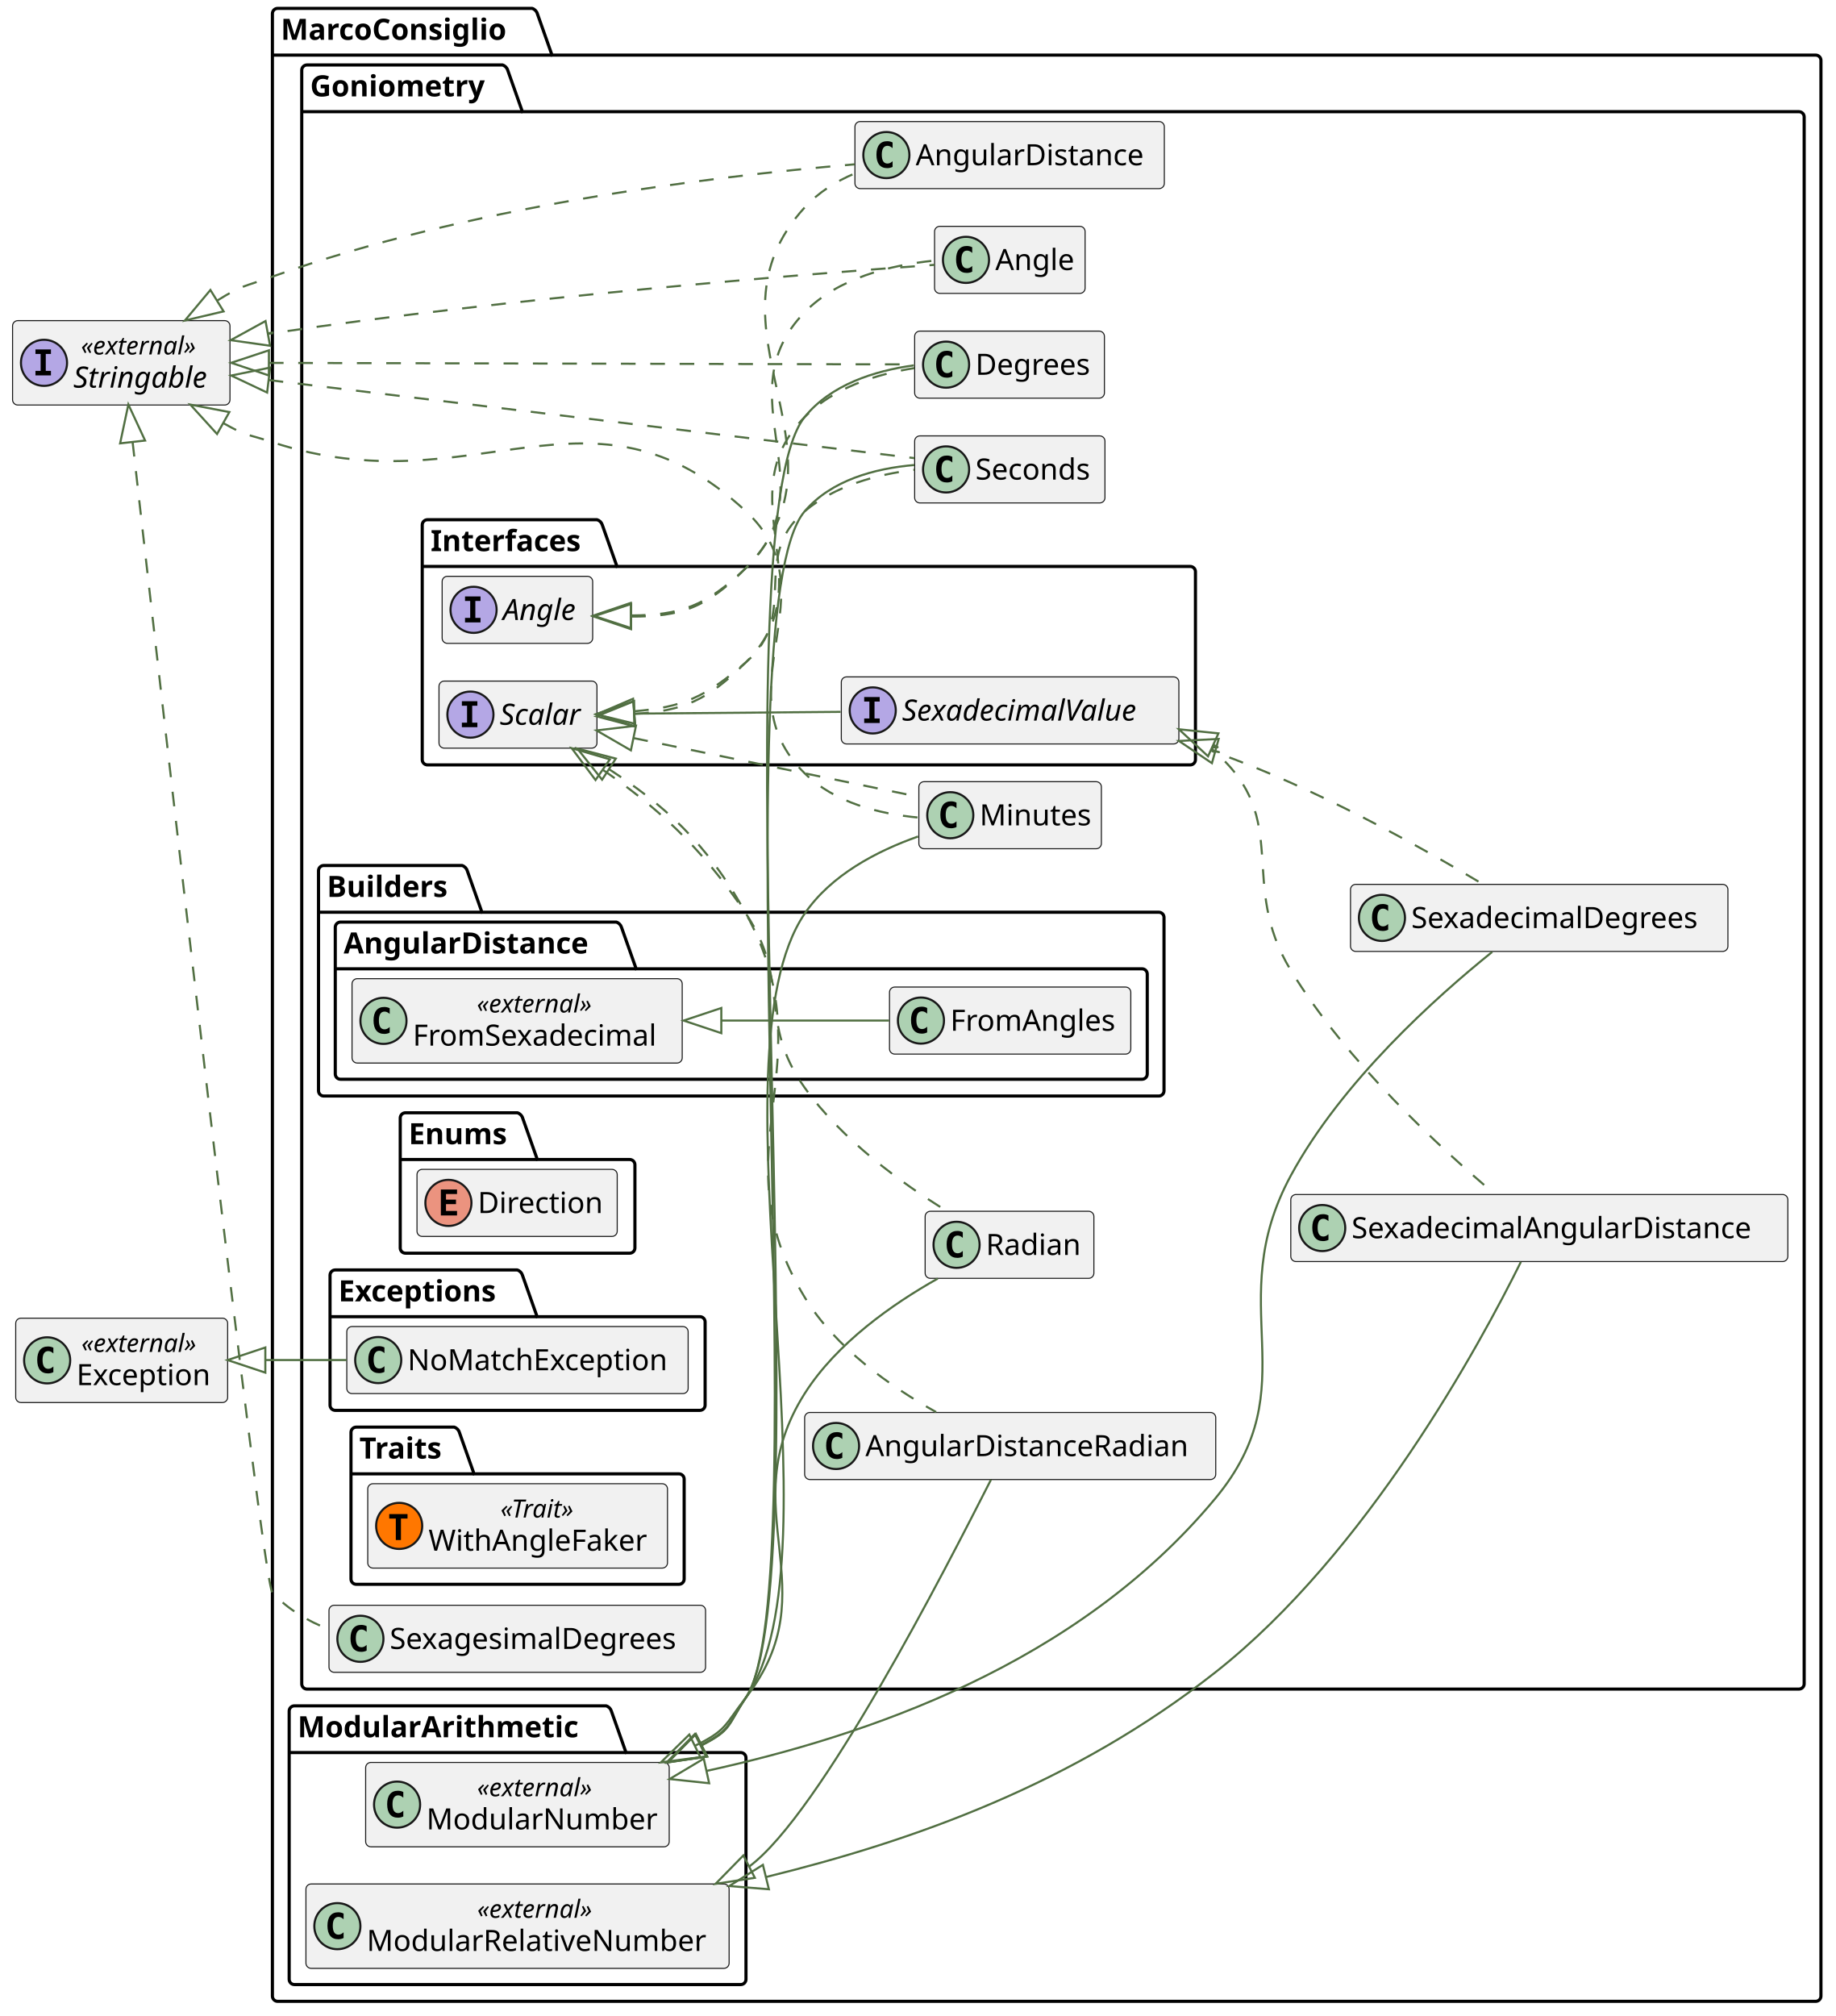
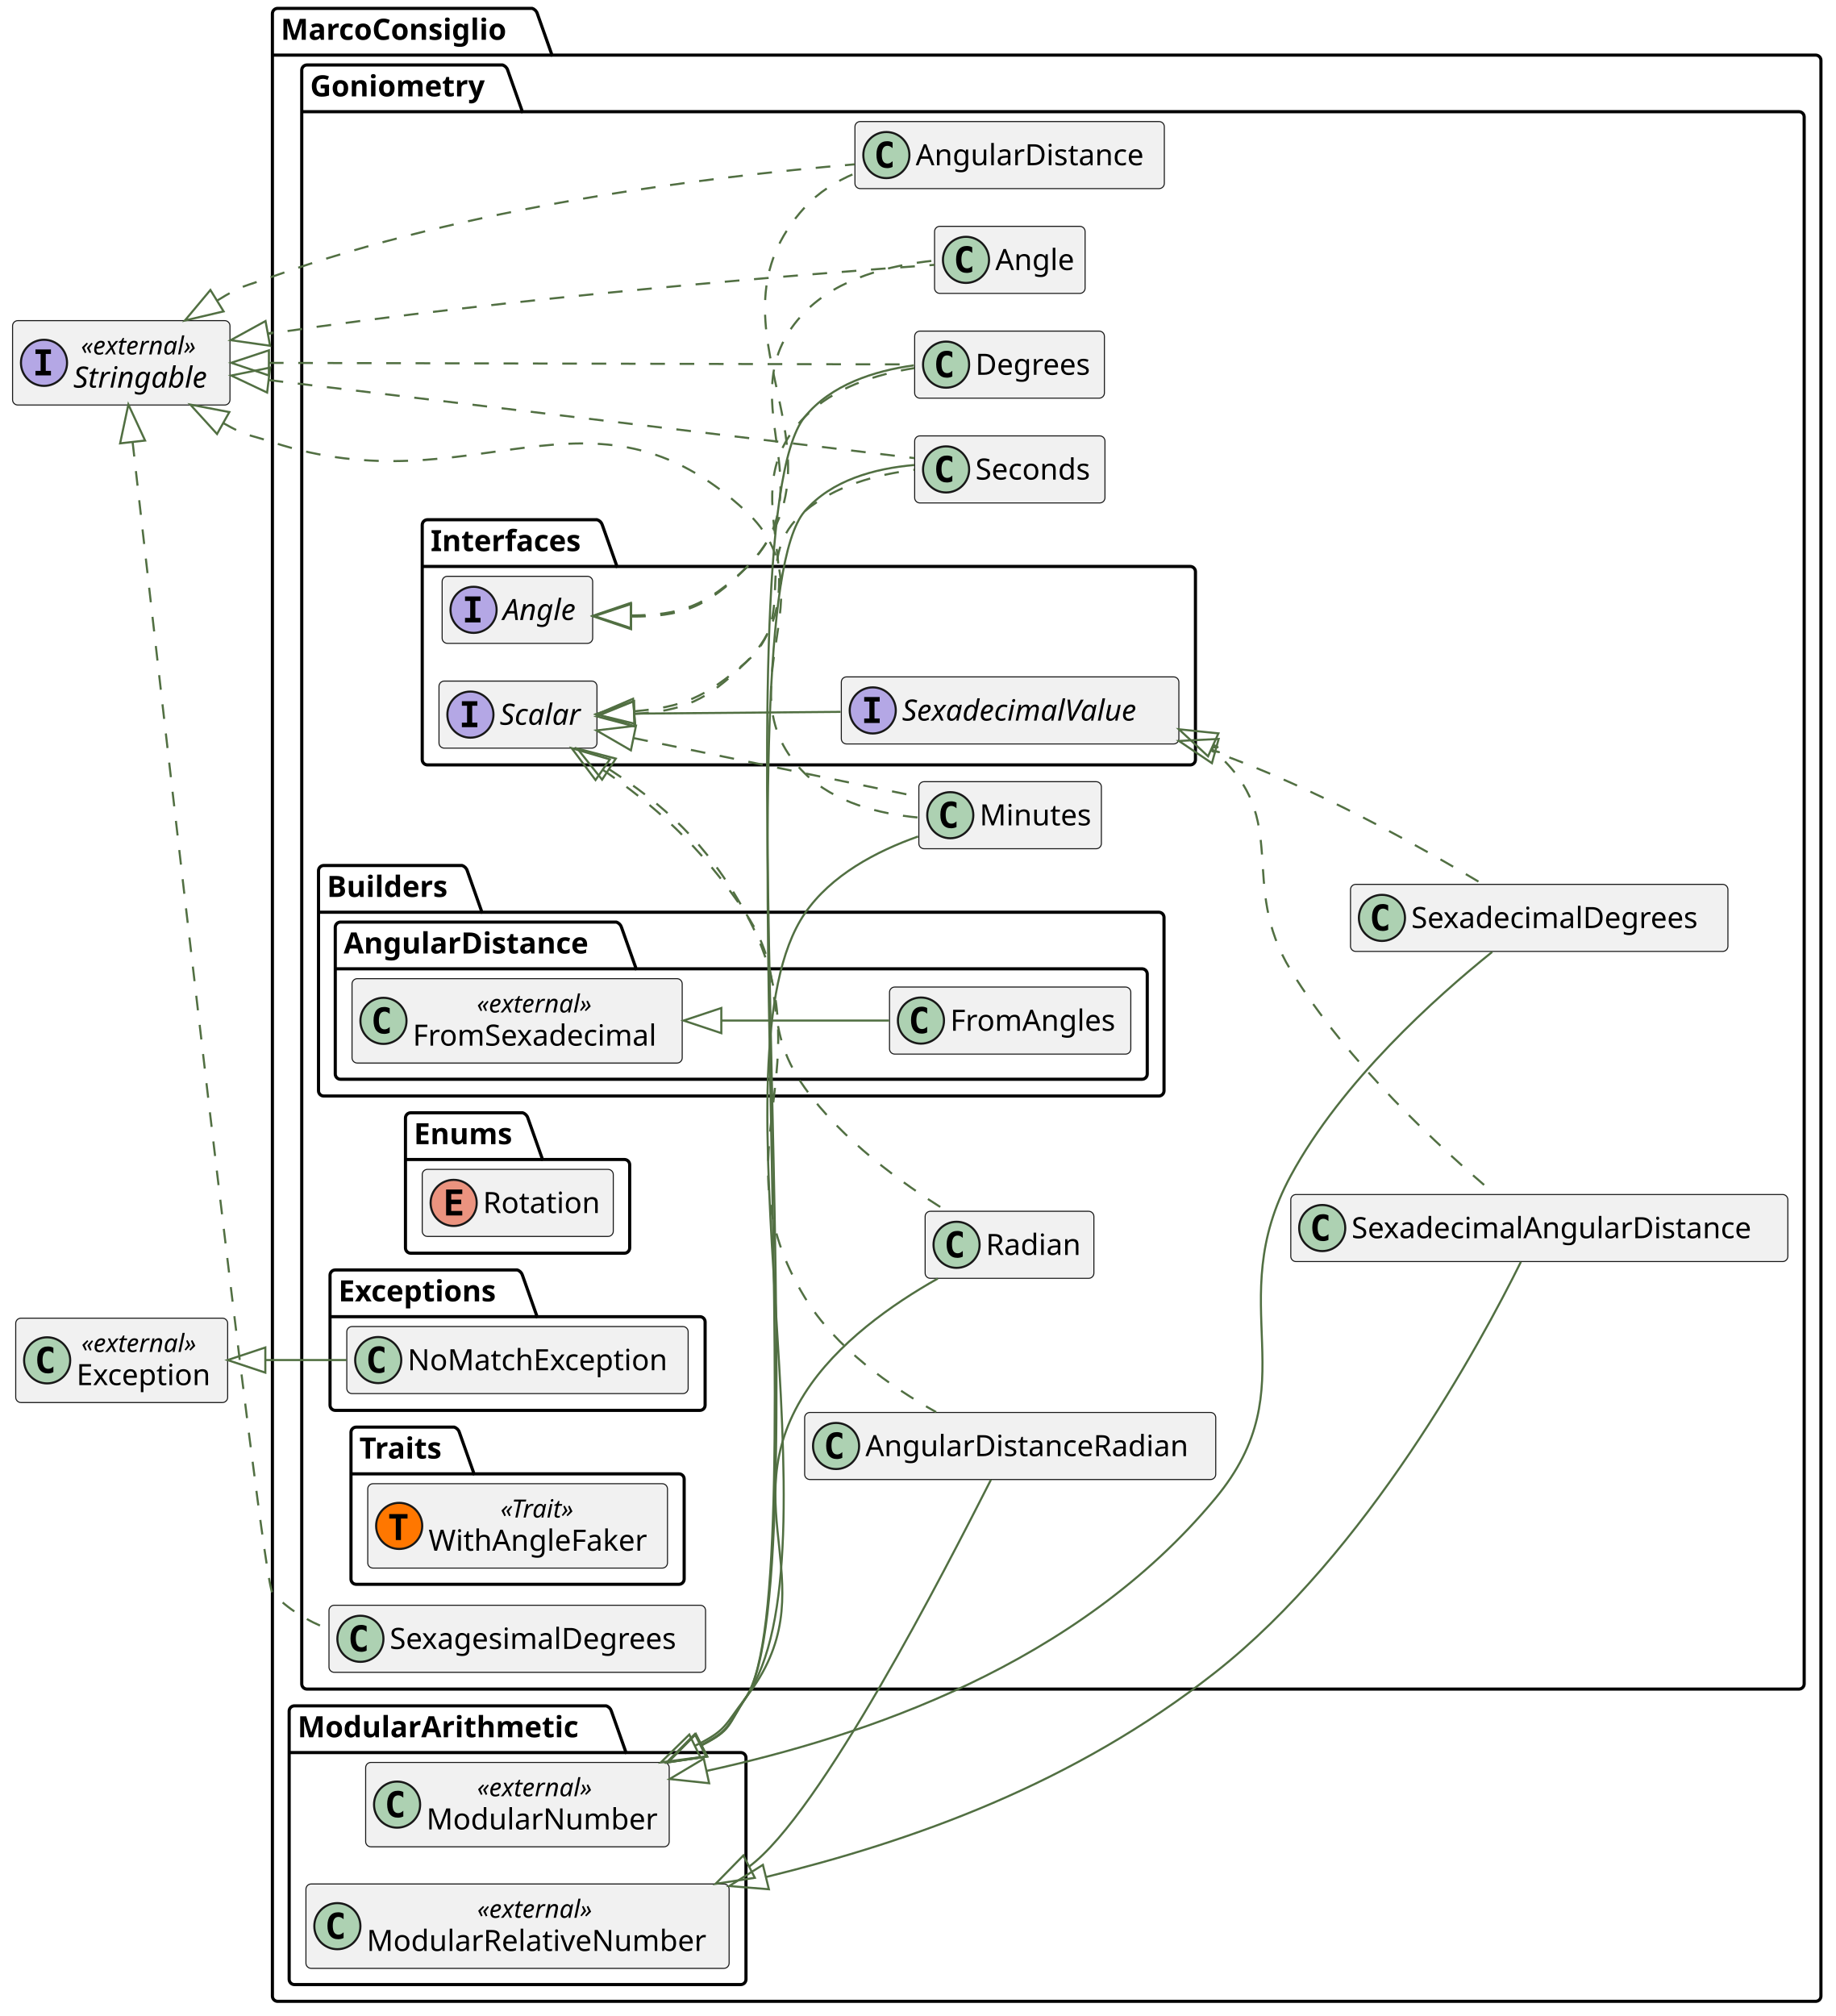
<svg xmlns="http://www.w3.org/2000/svg" contentStyleType="text/css" data-diagram-type="CLASS" height="962px" preserveAspectRatio="none" style="width:876px;height:962px;background:#FFFFFF;" version="1.1" viewBox="0 0 876 962" width="876px" zoomAndPan="magnify">
  <defs />
  <g>
    <g class="cluster" data-entity="MarcoConsiglio" data-source-line="15" data-uid="ent0004" id="cluster_MarcoConsiglio">
      <path d="M132.5,4 L253.929,4 A3.75,3.75 0 0 1 256.429,6.5 L263.429,26.297 L866.5,26.297 A2.5,2.5 0 0 1 869,28.797 L869,952.5 A2.5,2.5 0 0 1 866.5,955 L132.5,955 A2.5,2.5 0 0 1 130,952.5 L130,6.5 A2.5,2.5 0 0 1 132.5,4" fill="none" style="stroke:#000000;stroke-width:1.5;" />
      <line style="stroke:#000000;stroke-width:1.5;" x1="130" x2="263.429" y1="26.297" y2="26.297" />
      <text fill="#000000" font-family="sans-serif" font-size="14" font-weight="bold" lengthAdjust="spacing" textLength="120.429" x="134" y="18.995">MarcoConsiglio</text>
    </g>
    <g class="cluster" data-entity="Goniometry" data-source-line="15" data-uid="ent0005" id="cluster_Goniometry">
      <path d="M146.5,31 L239.799,31 A3.75,3.75 0 0 1 242.299,33.5 L249.299,53.297 L858.5,53.297 A2.5,2.5 0 0 1 861,55.797 L861,803.5 A2.5,2.5 0 0 1 858.5,806 L146.5,806 A2.5,2.5 0 0 1 144,803.5 L144,33.5 A2.5,2.5 0 0 1 146.5,31" fill="none" style="stroke:#000000;stroke-width:1.5;" />
      <line style="stroke:#000000;stroke-width:1.5;" x1="144" x2="249.299" y1="53.297" y2="53.297" />
      <text fill="#000000" font-family="sans-serif" font-size="14" font-weight="bold" lengthAdjust="spacing" textLength="92.299" x="148" y="45.995">Goniometry</text>
    </g>
    <g class="cluster" data-entity="Interfaces" data-source-line="14" data-uid="ent0002" id="cluster_Interfaces">
      <path d="M204,248 L284.933,248 A3.75,3.75 0 0 1 287.433,250.5 L294.433,270.297 L568,270.297 A2.5,2.5 0 0 1 570.5,272.797 L570.5,362.5 A2.5,2.5 0 0 1 568,365 L204,365 A2.5,2.5 0 0 1 201.5,362.5 L201.5,250.5 A2.5,2.5 0 0 1 204,248" fill="none" style="stroke:#000000;stroke-width:1.5;" />
      <line style="stroke:#000000;stroke-width:1.5;" x1="201.5" x2="294.433" y1="270.297" y2="270.297" />
      <text fill="#000000" font-family="sans-serif" font-size="14" font-weight="bold" lengthAdjust="spacing" textLength="79.933" x="205.5" y="262.995">Interfaces</text>
    </g>
    <g class="cluster" data-entity="Builders" data-source-line="77" data-uid="ent0047" id="cluster_Builders">
      <path d="M154.5,413 L220.489,413 A3.75,3.75 0 0 1 222.989,415.5 L229.989,435.297 L553,435.297 A2.5,2.5 0 0 1 555.5,437.797 L555.5,520.5 A2.5,2.5 0 0 1 553,523 L154.5,523 A2.5,2.5 0 0 1 152,520.5 L152,415.5 A2.5,2.5 0 0 1 154.5,413" fill="none" style="stroke:#000000;stroke-width:1.5;" />
      <line style="stroke:#000000;stroke-width:1.5;" x1="152" x2="229.989" y1="435.297" y2="435.297" />
      <text fill="#000000" font-family="sans-serif" font-size="14" font-weight="bold" lengthAdjust="spacing" textLength="64.989" x="156" y="427.995">Builders</text>
    </g>
    <g class="cluster" data-entity="AngularDistance" data-source-line="76" data-uid="ent0045" id="cluster_AngularDistance">
      <path d="M162.5,440 L294.094,440 A3.75,3.75 0 0 1 296.594,442.5 L303.594,462.297 L545,462.297 A2.5,2.5 0 0 1 547.5,464.797 L547.5,512.5 A2.5,2.5 0 0 1 545,515 L162.5,515 A2.5,2.5 0 0 1 160,512.5 L160,442.5 A2.5,2.5 0 0 1 162.5,440" fill="none" style="stroke:#000000;stroke-width:1.5;" />
      <line style="stroke:#000000;stroke-width:1.5;" x1="160" x2="303.594" y1="462.297" y2="462.297" />
      <text fill="#000000" font-family="sans-serif" font-size="14" font-weight="bold" lengthAdjust="spacing" textLength="130.594" x="164" y="454.995">AngularDistance</text>
    </g>
    <g class="cluster" data-entity="Enums" data-source-line="84" data-uid="ent0050" id="cluster_Enums">
-       <path d="M193.5,531 L246.918,531 A3.75,3.75 0 0 1 249.418,533.5 L256.418,553.297 L300.5,553.297 A2.5,2.5 0 0 1 303,555.797 L303,595.5 A2.5,2.5 0 0 1 300.5,598 L193.5,598 A2.5,2.5 0 0 1 191,595.5 L191,533.5 A2.5,2.5 0 0 1 193.5,531" fill="none" style="stroke:#000000;stroke-width:1.5;" />
-       <line style="stroke:#000000;stroke-width:1.5;" x1="191" x2="256.418" y1="553.297" y2="553.297" />
-       <text fill="#000000" font-family="sans-serif" font-size="14" font-weight="bold" lengthAdjust="spacing" textLength="52.418" x="195" y="545.995">Enums</text>
+       <path d="M196,531 L249.418,531 A3.75,3.75 0 0 1 251.918,533.5 L258.918,553.297 L298,553.297 A2.5,2.5 0 0 1 300.5,555.797 L300.5,595.5 A2.5,2.5 0 0 1 298,598 L196,598 A2.5,2.5 0 0 1 193.5,595.5 L193.5,533.5 A2.5,2.5 0 0 1 196,531" fill="none" style="stroke:#000000;stroke-width:1.5;" />
+       <line style="stroke:#000000;stroke-width:1.5;" x1="193.5" x2="258.918" y1="553.297" y2="553.297" />
+       <text fill="#000000" font-family="sans-serif" font-size="14" font-weight="bold" lengthAdjust="spacing" textLength="52.418" x="197.5" y="545.995">Enums</text>
    </g>
    <g class="cluster" data-entity="Exceptions" data-source-line="90" data-uid="ent0053" id="cluster_Exceptions">
      <path d="M160,606 L246.818,606 A3.75,3.75 0 0 1 249.318,608.5 L256.318,628.297 L334,628.297 A2.5,2.5 0 0 1 336.5,630.797 L336.5,670.5 A2.5,2.5 0 0 1 334,673 L160,673 A2.5,2.5 0 0 1 157.5,670.5 L157.5,608.5 A2.5,2.5 0 0 1 160,606" fill="none" style="stroke:#000000;stroke-width:1.5;" />
      <line style="stroke:#000000;stroke-width:1.5;" x1="157.5" x2="256.318" y1="628.297" y2="628.297" />
      <text fill="#000000" font-family="sans-serif" font-size="14" font-weight="bold" lengthAdjust="spacing" textLength="85.818" x="161.5" y="620.995">Exceptions</text>
    </g>
    <g class="cluster" data-entity="Traits" data-source-line="94" data-uid="ent0056" id="cluster_Traits">
      <path d="M170,681 L216.726,681 A3.75,3.75 0 0 1 219.226,683.5 L226.226,703.297 L324,703.297 A2.5,2.5 0 0 1 326.5,705.797 L326.5,753.5 A2.5,2.5 0 0 1 324,756 L170,756 A2.5,2.5 0 0 1 167.5,753.5 L167.5,683.5 A2.5,2.5 0 0 1 170,681" fill="none" style="stroke:#000000;stroke-width:1.5;" />
      <line style="stroke:#000000;stroke-width:1.5;" x1="167.5" x2="226.226" y1="703.297" y2="703.297" />
      <text fill="#000000" font-family="sans-serif" font-size="14" font-weight="bold" lengthAdjust="spacing" textLength="45.726" x="171.5" y="695.995">Traits</text>
    </g>
    <g class="cluster" data-entity="ModularArithmetic" data-source-line="28" data-uid="ent0013" id="cluster_ModularArithmetic">
      <path d="M140.5,814 L289.259,814 A3.75,3.75 0 0 1 291.759,816.5 L298.759,836.297 L353.5,836.297 A2.5,2.5 0 0 1 356,838.797 L356,944.5 A2.5,2.5 0 0 1 353.5,947 L140.5,947 A2.5,2.5 0 0 1 138,944.5 L138,816.5 A2.5,2.5 0 0 1 140.5,814" fill="none" style="stroke:#000000;stroke-width:1.5;" />
      <line style="stroke:#000000;stroke-width:1.5;" x1="138" x2="298.759" y1="836.297" y2="836.297" />
      <text fill="#000000" font-family="sans-serif" font-size="14" font-weight="bold" lengthAdjust="spacing" textLength="147.759" x="142" y="828.995">ModularArithmetic</text>
    </g>
    <g class="entity" data-entity="Stringable__class" data-source-line="18" data-uid="ent0006" id="entity_Stringable__class">
      <rect fill="#F1F1F1" height="40.266" rx="2.5" ry="2.5" style="stroke:#181818;stroke-width:0.5;" width="103.75" x="6" y="153" />
      <ellipse cx="21" cy="173.133" fill="#B4A7E5" rx="11" ry="11" style="stroke:#181818;stroke-width:1;" />
      <path d="M16.922,168.898 L16.922,166.742 L24.312,166.742 L24.312,168.898 L21.844,168.898 L21.844,176.977 L24.312,176.977 L24.312,179.133 L16.922,179.133 L16.922,176.977 L19.391,176.977 L19.391,168.898 L16.922,168.898 Z " fill="#000000" />
      <text fill="#000000" font-family="sans-serif" font-size="12" font-style="italic" lengthAdjust="spacing" textLength="64.482" x="38.634" y="169.139">«external»</text>
      <text fill="#000000" font-family="sans-serif" font-size="14" font-style="italic" lengthAdjust="spacing" textLength="71.75" x="35" y="184.964">Stringable</text>
    </g>
    <g class="entity" data-entity="Exception__class" data-source-line="88" data-uid="ent0052" id="entity_Exception__class">
      <rect fill="#F1F1F1" height="40.266" rx="2.5" ry="2.5" style="stroke:#181818;stroke-width:0.5;" width="101.145" x="7.5" y="629" />
      <ellipse cx="22.5" cy="649.133" fill="#ADD1B2" rx="11" ry="11" style="stroke:#181818;stroke-width:1;" />
      <path d="M25.469,654.773 Q24.891,655.07 24.25,655.211 Q23.609,655.367 22.906,655.367 Q20.406,655.367 19.078,653.727 Q17.766,652.07 17.766,648.945 Q17.766,645.82 19.078,644.164 Q20.406,642.508 22.906,642.508 Q23.609,642.508 24.25,642.664 Q24.906,642.82 25.469,643.117 L25.469,645.836 Q24.844,645.258 24.25,644.992 Q23.656,644.711 23.031,644.711 Q21.688,644.711 21,645.789 Q20.312,646.852 20.312,648.945 Q20.312,651.039 21,652.117 Q21.688,653.18 23.031,653.18 Q23.656,653.18 24.25,652.914 Q24.844,652.633 25.469,652.055 L25.469,654.773 Z " fill="#000000" />
      <text fill="#000000" font-family="sans-serif" font-size="12" font-style="italic" lengthAdjust="spacing" textLength="64.482" x="38.831" y="645.139">«external»</text>
      <text fill="#000000" font-family="sans-serif" font-size="14" lengthAdjust="spacing" textLength="69.145" x="36.5" y="660.964">Exception</text>
    </g>
    <g class="entity" data-entity="Angle__class" data-source-line="21" data-uid="ent0007" id="entity_Angle__class">
      <rect fill="#F1F1F1" height="32" rx="2.5" ry="2.5" style="stroke:#181818;stroke-width:0.5;" width="71.84" x="446" y="108" />
      <ellipse cx="461" cy="124" fill="#ADD1B2" rx="11" ry="11" style="stroke:#181818;stroke-width:1;" />
      <path d="M463.969,129.641 Q463.391,129.938 462.75,130.078 Q462.109,130.234 461.406,130.234 Q458.906,130.234 457.578,128.594 Q456.266,126.938 456.266,123.812 Q456.266,120.688 457.578,119.031 Q458.906,117.375 461.406,117.375 Q462.109,117.375 462.75,117.531 Q463.406,117.688 463.969,117.984 L463.969,120.703 Q463.344,120.125 462.75,119.859 Q462.156,119.578 461.531,119.578 Q460.188,119.578 459.5,120.656 Q458.812,121.719 458.812,123.812 Q458.812,125.906 459.5,126.984 Q460.188,128.047 461.531,128.047 Q462.156,128.047 462.75,127.781 Q463.344,127.5 463.969,126.922 L463.969,129.641 Z " fill="#000000" />
      <text fill="#000000" font-family="sans-serif" font-size="14" lengthAdjust="spacing" textLength="39.84" x="475" y="128.847">Angle</text>
    </g>
    <g class="entity" data-entity="AngularDistance__class" data-source-line="25" data-uid="ent0010" id="entity_AngularDistance__class">
      <rect fill="#F1F1F1" height="32" rx="2.5" ry="2.5" style="stroke:#181818;stroke-width:0.5;" width="147.65" x="408" y="58" />
      <ellipse cx="423" cy="74" fill="#ADD1B2" rx="11" ry="11" style="stroke:#181818;stroke-width:1;" />
      <path d="M425.969,79.641 Q425.391,79.938 424.75,80.078 Q424.109,80.234 423.406,80.234 Q420.906,80.234 419.578,78.594 Q418.266,76.938 418.266,73.812 Q418.266,70.688 419.578,69.031 Q420.906,67.375 423.406,67.375 Q424.109,67.375 424.75,67.531 Q425.406,67.688 425.969,67.984 L425.969,70.703 Q425.344,70.125 424.75,69.859 Q424.156,69.578 423.531,69.578 Q422.188,69.578 421.5,70.656 Q420.812,71.719 420.812,73.812 Q420.812,75.906 421.5,76.984 Q422.188,78.047 423.531,78.047 Q424.156,78.047 424.75,77.781 Q425.344,77.5 425.969,76.922 L425.969,79.641 Z " fill="#000000" />
      <text fill="#000000" font-family="sans-serif" font-size="14" lengthAdjust="spacing" textLength="115.65" x="437" y="78.847">AngularDistance</text>
    </g>
    <g class="entity" data-entity="AngularDistanceRadian__class" data-source-line="37" data-uid="ent0016" id="entity_AngularDistanceRadian__class">
      <rect fill="#F1F1F1" height="32" rx="2.5" ry="2.5" style="stroke:#181818;stroke-width:0.5;" width="196.185" x="384" y="674" />
      <ellipse cx="399" cy="690" fill="#ADD1B2" rx="11" ry="11" style="stroke:#181818;stroke-width:1;" />
      <path d="M401.969,695.641 Q401.391,695.938 400.75,696.078 Q400.109,696.234 399.406,696.234 Q396.906,696.234 395.578,694.594 Q394.266,692.938 394.266,689.812 Q394.266,686.688 395.578,685.031 Q396.906,683.375 399.406,683.375 Q400.109,683.375 400.75,683.531 Q401.406,683.688 401.969,683.984 L401.969,686.703 Q401.344,686.125 400.75,685.859 Q400.156,685.578 399.531,685.578 Q398.188,685.578 397.5,686.656 Q396.812,687.719 396.812,689.812 Q396.812,691.906 397.5,692.984 Q398.188,694.047 399.531,694.047 Q400.156,694.047 400.75,693.781 Q401.344,693.5 401.969,692.922 L401.969,695.641 Z " fill="#000000" />
      <text fill="#000000" font-family="sans-serif" font-size="14" lengthAdjust="spacing" textLength="164.185" x="413" y="694.847">AngularDistanceRadian</text>
    </g>
    <g class="entity" data-entity="Degrees__class" data-source-line="45" data-uid="ent0020" id="entity_Degrees__class">
      <rect fill="#F1F1F1" height="32" rx="2.5" ry="2.5" style="stroke:#181818;stroke-width:0.5;" width="90.557" x="436.5" y="158" />
      <ellipse cx="451.5" cy="174" fill="#ADD1B2" rx="11" ry="11" style="stroke:#181818;stroke-width:1;" />
      <path d="M454.469,179.641 Q453.891,179.938 453.25,180.078 Q452.609,180.234 451.906,180.234 Q449.406,180.234 448.078,178.594 Q446.766,176.938 446.766,173.812 Q446.766,170.688 448.078,169.031 Q449.406,167.375 451.906,167.375 Q452.609,167.375 453.25,167.531 Q453.906,167.688 454.469,167.984 L454.469,170.703 Q453.844,170.125 453.25,169.859 Q452.656,169.578 452.031,169.578 Q450.688,169.578 450,170.656 Q449.312,171.719 449.312,173.812 Q449.312,175.906 450,176.984 Q450.688,178.047 452.031,178.047 Q452.656,178.047 453.25,177.781 Q453.844,177.5 454.469,176.922 L454.469,179.641 Z " fill="#000000" />
      <text fill="#000000" font-family="sans-serif" font-size="14" lengthAdjust="spacing" textLength="58.557" x="465.5" y="178.847">Degrees</text>
    </g>
    <g class="entity" data-entity="Minutes__class" data-source-line="49" data-uid="ent0024" id="entity_Minutes__class">
      <rect fill="#F1F1F1" height="32" rx="2.5" ry="2.5" style="stroke:#181818;stroke-width:0.5;" width="87.111" x="438.5" y="373" />
      <ellipse cx="453.5" cy="389" fill="#ADD1B2" rx="11" ry="11" style="stroke:#181818;stroke-width:1;" />
      <path d="M456.469,394.641 Q455.891,394.938 455.25,395.078 Q454.609,395.234 453.906,395.234 Q451.406,395.234 450.078,393.594 Q448.766,391.938 448.766,388.812 Q448.766,385.688 450.078,384.031 Q451.406,382.375 453.906,382.375 Q454.609,382.375 455.25,382.531 Q455.906,382.688 456.469,382.984 L456.469,385.703 Q455.844,385.125 455.25,384.859 Q454.656,384.578 454.031,384.578 Q452.688,384.578 452,385.656 Q451.312,386.719 451.312,388.812 Q451.312,390.906 452,391.984 Q452.688,393.047 454.031,393.047 Q454.656,393.047 455.25,392.781 Q455.844,392.5 456.469,391.922 L456.469,394.641 Z " fill="#000000" />
      <text fill="#000000" font-family="sans-serif" font-size="14" lengthAdjust="spacing" textLength="55.111" x="467.5" y="393.847">Minutes</text>
    </g>
    <g class="entity" data-entity="Radian__class" data-source-line="53" data-uid="ent0028" id="entity_Radian__class">
      <rect fill="#F1F1F1" height="32" rx="2.5" ry="2.5" style="stroke:#181818;stroke-width:0.5;" width="80.535" x="441.5" y="578" />
      <ellipse cx="456.5" cy="594" fill="#ADD1B2" rx="11" ry="11" style="stroke:#181818;stroke-width:1;" />
      <path d="M459.469,599.641 Q458.891,599.938 458.25,600.078 Q457.609,600.234 456.906,600.234 Q454.406,600.234 453.078,598.594 Q451.766,596.938 451.766,593.812 Q451.766,590.688 453.078,589.031 Q454.406,587.375 456.906,587.375 Q457.609,587.375 458.25,587.531 Q458.906,587.688 459.469,587.984 L459.469,590.703 Q458.844,590.125 458.25,589.859 Q457.656,589.578 457.031,589.578 Q455.688,589.578 455,590.656 Q454.312,591.719 454.312,593.812 Q454.312,595.906 455,596.984 Q455.688,598.047 457.031,598.047 Q457.656,598.047 458.25,597.781 Q458.844,597.5 459.469,596.922 L459.469,599.641 Z " fill="#000000" />
      <text fill="#000000" font-family="sans-serif" font-size="14" lengthAdjust="spacing" textLength="48.535" x="470.5" y="598.847">Radian</text>
    </g>
    <g class="entity" data-entity="Seconds__class" data-source-line="57" data-uid="ent0031" id="entity_Seconds__class">
      <rect fill="#F1F1F1" height="32" rx="2.5" ry="2.5" style="stroke:#181818;stroke-width:0.5;" width="90.816" x="436.5" y="208" />
      <ellipse cx="451.5" cy="224" fill="#ADD1B2" rx="11" ry="11" style="stroke:#181818;stroke-width:1;" />
      <path d="M454.469,229.641 Q453.891,229.938 453.25,230.078 Q452.609,230.234 451.906,230.234 Q449.406,230.234 448.078,228.594 Q446.766,226.938 446.766,223.812 Q446.766,220.688 448.078,219.031 Q449.406,217.375 451.906,217.375 Q452.609,217.375 453.25,217.531 Q453.906,217.688 454.469,217.984 L454.469,220.703 Q453.844,220.125 453.25,219.859 Q452.656,219.578 452.031,219.578 Q450.688,219.578 450,220.656 Q449.312,221.719 449.312,223.812 Q449.312,225.906 450,226.984 Q450.688,228.047 452.031,228.047 Q452.656,228.047 453.25,227.781 Q453.844,227.5 454.469,226.922 L454.469,229.641 Z " fill="#000000" />
      <text fill="#000000" font-family="sans-serif" font-size="14" lengthAdjust="spacing" textLength="58.816" x="465.5" y="228.847">Seconds</text>
    </g>
    <g class="entity" data-entity="SexadecimalAngularDistance__class" data-source-line="65" data-uid="ent0037" id="entity_SexadecimalAngularDistance__class">
      <rect fill="#F1F1F1" height="32" rx="2.5" ry="2.5" style="stroke:#181818;stroke-width:0.5;" width="237.208" x="616" y="570" />
      <ellipse cx="631" cy="586" fill="#ADD1B2" rx="11" ry="11" style="stroke:#181818;stroke-width:1;" />
      <path d="M633.969,591.641 Q633.391,591.938 632.75,592.078 Q632.109,592.234 631.406,592.234 Q628.906,592.234 627.578,590.594 Q626.266,588.938 626.266,585.812 Q626.266,582.688 627.578,581.031 Q628.906,579.375 631.406,579.375 Q632.109,579.375 632.75,579.531 Q633.406,579.688 633.969,579.984 L633.969,582.703 Q633.344,582.125 632.75,581.859 Q632.156,581.578 631.531,581.578 Q630.188,581.578 629.5,582.656 Q628.812,583.719 628.812,585.812 Q628.812,587.906 629.5,588.984 Q630.188,590.047 631.531,590.047 Q632.156,590.047 632.75,589.781 Q633.344,589.5 633.969,588.922 L633.969,591.641 Z " fill="#000000" />
      <text fill="#000000" font-family="sans-serif" font-size="14" lengthAdjust="spacing" textLength="205.208" x="645" y="590.847">SexadecimalAngularDistance</text>
    </g>
    <g class="entity" data-entity="SexadecimalDegrees__class" data-source-line="69" data-uid="ent0040" id="entity_SexadecimalDegrees__class">
      <rect fill="#F1F1F1" height="32" rx="2.5" ry="2.5" style="stroke:#181818;stroke-width:0.5;" width="180.114" x="644.5" y="422" />
      <ellipse cx="659.5" cy="438" fill="#ADD1B2" rx="11" ry="11" style="stroke:#181818;stroke-width:1;" />
      <path d="M662.469,443.641 Q661.891,443.938 661.25,444.078 Q660.609,444.234 659.906,444.234 Q657.406,444.234 656.078,442.594 Q654.766,440.938 654.766,437.812 Q654.766,434.688 656.078,433.031 Q657.406,431.375 659.906,431.375 Q660.609,431.375 661.25,431.531 Q661.906,431.688 662.469,431.984 L662.469,434.703 Q661.844,434.125 661.25,433.859 Q660.656,433.578 660.031,433.578 Q658.688,433.578 658,434.656 Q657.312,435.719 657.312,437.812 Q657.312,439.906 658,440.984 Q658.688,442.047 660.031,442.047 Q660.656,442.047 661.25,441.781 Q661.844,441.5 662.469,440.922 L662.469,443.641 Z " fill="#000000" />
      <text fill="#000000" font-family="sans-serif" font-size="14" lengthAdjust="spacing" textLength="148.114" x="673.5" y="442.847">SexadecimalDegrees</text>
    </g>
    <g class="entity" data-entity="SexagesimalDegrees__class" data-source-line="73" data-uid="ent0043" id="entity_SexagesimalDegrees__class">
      <rect fill="#F1F1F1" height="32" rx="2.5" ry="2.5" style="stroke:#181818;stroke-width:0.5;" width="179.711" x="157" y="766" />
      <ellipse cx="172" cy="782" fill="#ADD1B2" rx="11" ry="11" style="stroke:#181818;stroke-width:1;" />
      <path d="M174.969,787.641 Q174.391,787.938 173.75,788.078 Q173.109,788.234 172.406,788.234 Q169.906,788.234 168.578,786.594 Q167.266,784.938 167.266,781.812 Q167.266,778.688 168.578,777.031 Q169.906,775.375 172.406,775.375 Q173.109,775.375 173.75,775.531 Q174.406,775.688 174.969,775.984 L174.969,778.703 Q174.344,778.125 173.75,777.859 Q173.156,777.578 172.531,777.578 Q171.188,777.578 170.5,778.656 Q169.812,779.719 169.812,781.812 Q169.812,783.906 170.5,784.984 Q171.188,786.047 172.531,786.047 Q173.156,786.047 173.75,785.781 Q174.344,785.5 174.969,784.922 L174.969,787.641 Z " fill="#000000" />
      <text fill="#000000" font-family="sans-serif" font-size="14" lengthAdjust="spacing" textLength="147.711" x="186" y="786.847">SexagesimalDegrees</text>
    </g>
    <g class="entity" data-entity="Angle__interface" data-source-line="15" data-uid="ent0003" id="entity_Angle__interface">
      <rect fill="#F1F1F1" height="32" rx="2.5" ry="2.5" style="stroke:#181818;stroke-width:0.5;" width="71.84" x="211" y="275" />
      <ellipse cx="226" cy="291" fill="#B4A7E5" rx="11" ry="11" style="stroke:#181818;stroke-width:1;" />
      <path d="M221.922,286.766 L221.922,284.609 L229.312,284.609 L229.312,286.766 L226.844,286.766 L226.844,294.844 L229.312,294.844 L229.312,297 L221.922,297 L221.922,294.844 L224.391,294.844 L224.391,286.766 L221.922,286.766 Z " fill="#000000" />
      <text fill="#000000" font-family="sans-serif" font-size="14" font-style="italic" lengthAdjust="spacing" textLength="39.84" x="240" y="295.847">Angle</text>
    </g>
    <g class="entity" data-entity="Scalar__interface" data-source-line="33" data-uid="ent0015" id="entity_Scalar__interface">
      <rect fill="#F1F1F1" height="32" rx="2.5" ry="2.5" style="stroke:#181818;stroke-width:0.5;" width="75.388" x="209.5" y="325" />
      <ellipse cx="224.5" cy="341" fill="#B4A7E5" rx="11" ry="11" style="stroke:#181818;stroke-width:1;" />
      <path d="M220.422,336.766 L220.422,334.609 L227.812,334.609 L227.812,336.766 L225.344,336.766 L225.344,344.844 L227.812,344.844 L227.812,347 L220.422,347 L220.422,344.844 L222.891,344.844 L222.891,336.766 L220.422,336.766 Z " fill="#000000" />
      <text fill="#000000" font-family="sans-serif" font-size="14" font-style="italic" lengthAdjust="spacing" textLength="43.388" x="238.5" y="345.847">Scalar</text>
    </g>
    <g class="entity" data-entity="SexadecimalValue__interface" data-source-line="61" data-uid="ent0035" id="entity_SexadecimalValue__interface">
      <rect fill="#F1F1F1" height="32" rx="2.5" ry="2.5" style="stroke:#181818;stroke-width:0.5;" width="161.09" x="401.5" y="323" />
      <ellipse cx="416.5" cy="339" fill="#B4A7E5" rx="11" ry="11" style="stroke:#181818;stroke-width:1;" />
      <path d="M412.422,334.766 L412.422,332.609 L419.812,332.609 L419.812,334.766 L417.344,334.766 L417.344,342.844 L419.812,342.844 L419.812,345 L412.422,345 L412.422,342.844 L414.891,342.844 L414.891,334.766 L412.422,334.766 Z " fill="#000000" />
      <text fill="#000000" font-family="sans-serif" font-size="14" font-style="italic" lengthAdjust="spacing" textLength="129.09" x="430.5" y="343.847">SexadecimalValue</text>
    </g>
    <g class="entity" data-entity="FromSexadecimal__class" data-source-line="77" data-uid="ent0046" id="entity_FromSexadecimal__class">
      <rect fill="#F1F1F1" height="40.266" rx="2.5" ry="2.5" style="stroke:#181818;stroke-width:0.5;" width="157.569" x="168" y="467" />
      <ellipse cx="183" cy="487.133" fill="#ADD1B2" rx="11" ry="11" style="stroke:#181818;stroke-width:1;" />
      <path d="M185.969,492.773 Q185.391,493.07 184.75,493.211 Q184.109,493.367 183.406,493.367 Q180.906,493.367 179.578,491.727 Q178.266,490.07 178.266,486.945 Q178.266,483.82 179.578,482.164 Q180.906,480.508 183.406,480.508 Q184.109,480.508 184.75,480.664 Q185.406,480.82 185.969,481.117 L185.969,483.836 Q185.344,483.258 184.75,482.992 Q184.156,482.711 183.531,482.711 Q182.188,482.711 181.5,483.789 Q180.812,484.852 180.812,486.945 Q180.812,489.039 181.5,490.117 Q182.188,491.18 183.531,491.18 Q184.156,491.18 184.75,490.914 Q185.344,490.633 185.969,490.055 L185.969,492.773 Z " fill="#000000" />
      <text fill="#000000" font-family="sans-serif" font-size="12" font-style="italic" lengthAdjust="spacing" textLength="64.482" x="227.543" y="483.139">«external»</text>
      <text fill="#000000" font-family="sans-serif" font-size="14" lengthAdjust="spacing" textLength="125.569" x="197" y="498.964">FromSexadecimal</text>
    </g>
    <g class="entity" data-entity="FromAngles__class" data-source-line="81" data-uid="ent0048" id="entity_FromAngles__class">
      <rect fill="#F1F1F1" height="32" rx="2.5" ry="2.5" style="stroke:#181818;stroke-width:0.5;" width="115.145" x="424.5" y="471" />
      <ellipse cx="439.5" cy="487" fill="#ADD1B2" rx="11" ry="11" style="stroke:#181818;stroke-width:1;" />
      <path d="M442.469,492.641 Q441.891,492.938 441.25,493.078 Q440.609,493.234 439.906,493.234 Q437.406,493.234 436.078,491.594 Q434.766,489.938 434.766,486.812 Q434.766,483.688 436.078,482.031 Q437.406,480.375 439.906,480.375 Q440.609,480.375 441.25,480.531 Q441.906,480.688 442.469,480.984 L442.469,483.703 Q441.844,483.125 441.25,482.859 Q440.656,482.578 440.031,482.578 Q438.688,482.578 438,483.656 Q437.312,484.719 437.312,486.812 Q437.312,488.906 438,489.984 Q438.688,491.047 440.031,491.047 Q440.656,491.047 441.25,490.781 Q441.844,490.5 442.469,489.922 L442.469,492.641 Z " fill="#000000" />
      <text fill="#000000" font-family="sans-serif" font-size="14" lengthAdjust="spacing" textLength="83.145" x="453.5" y="491.847">FromAngles</text>
    </g>
-     <g class="entity" data-entity="Direction__enum" data-source-line="85" data-uid="ent0051" id="entity_Direction__enum">
-       <rect fill="#F1F1F1" height="32" rx="2.5" ry="2.5" style="stroke:#181818;stroke-width:0.5;" width="95.554" x="199" y="558" />
-       <ellipse cx="214" cy="574" fill="#EB937F" rx="11" ry="11" style="stroke:#181818;stroke-width:1;" />
-       <path d="M218.109,580 L210.391,580 L210.391,567.609 L218.109,567.609 L218.109,569.766 L212.844,569.766 L212.844,572.438 L217.609,572.438 L217.609,574.594 L212.844,574.594 L212.844,577.844 L218.109,577.844 L218.109,580 Z " fill="#000000" />
-       <text fill="#000000" font-family="sans-serif" font-size="14" lengthAdjust="spacing" textLength="63.554" x="228" y="578.847">Direction</text>
+     <g class="entity" data-entity="Rotation__enum" data-source-line="85" data-uid="ent0051" id="entity_Rotation__enum">
+       <rect fill="#F1F1F1" height="32" rx="2.5" ry="2.5" style="stroke:#181818;stroke-width:0.5;" width="91.179" x="201.5" y="558" />
+       <ellipse cx="216.5" cy="574" fill="#EB937F" rx="11" ry="11" style="stroke:#181818;stroke-width:1;" />
+       <path d="M220.609,580 L212.891,580 L212.891,567.609 L220.609,567.609 L220.609,569.766 L215.344,569.766 L215.344,572.438 L220.109,572.438 L220.109,574.594 L215.344,574.594 L215.344,577.844 L220.609,577.844 L220.609,580 Z " fill="#000000" />
+       <text fill="#000000" font-family="sans-serif" font-size="14" lengthAdjust="spacing" textLength="59.179" x="230.5" y="578.847">Rotation</text>
    </g>
    <g class="entity" data-entity="NoMatchException__class" data-source-line="91" data-uid="ent0054" id="entity_NoMatchException__class">
      <rect fill="#F1F1F1" height="32" rx="2.5" ry="2.5" style="stroke:#181818;stroke-width:0.5;" width="162.901" x="165.5" y="633" />
      <ellipse cx="180.5" cy="649" fill="#ADD1B2" rx="11" ry="11" style="stroke:#181818;stroke-width:1;" />
      <path d="M183.469,654.641 Q182.891,654.938 182.25,655.078 Q181.609,655.234 180.906,655.234 Q178.406,655.234 177.078,653.594 Q175.766,651.938 175.766,648.812 Q175.766,645.688 177.078,644.031 Q178.406,642.375 180.906,642.375 Q181.609,642.375 182.25,642.531 Q182.906,642.688 183.469,642.984 L183.469,645.703 Q182.844,645.125 182.25,644.859 Q181.656,644.578 181.031,644.578 Q179.688,644.578 179,645.656 Q178.312,646.719 178.312,648.812 Q178.312,650.906 179,651.984 Q179.688,653.047 181.031,653.047 Q181.656,653.047 182.25,652.781 Q182.844,652.5 183.469,651.922 L183.469,654.641 Z " fill="#000000" />
      <text fill="#000000" font-family="sans-serif" font-size="14" lengthAdjust="spacing" textLength="130.901" x="194.5" y="653.847">NoMatchException</text>
    </g>
    <g class="entity" data-entity="WithAngleFaker__trait" data-source-line="95" data-uid="ent0057" id="entity_WithAngleFaker__trait">
      <rect fill="#F1F1F1" height="40.266" rx="2.5" ry="2.5" style="stroke:#181818;stroke-width:0.5;" width="143.043" x="175.5" y="708" />
      <ellipse cx="190.5" cy="728.133" fill="#FF7700" rx="11" ry="11" style="stroke:#181818;stroke-width:1;" />
      <path d="M191.344,734.883 L188.891,734.883 L188.891,724.633 L185.75,724.633 L185.75,722.492 L194.484,722.492 L194.484,724.633 L191.344,724.633 L191.344,734.883 Z " fill="#000000" />
      <text fill="#000000" font-family="sans-serif" font-size="12" font-style="italic" lengthAdjust="spacing" textLength="42.34" x="238.852" y="724.139">«Trait»</text>
      <text fill="#000000" font-family="sans-serif" font-size="14" lengthAdjust="spacing" textLength="111.043" x="204.5" y="739.964">WithAngleFaker</text>
    </g>
    <g class="entity" data-entity="ModularRelativeNumber__class" data-source-line="29" data-uid="ent0014" id="entity_ModularRelativeNumber__class">
      <rect fill="#F1F1F1" height="40.266" rx="2.5" ry="2.5" style="stroke:#181818;stroke-width:0.5;" width="201.955" x="146" y="899" />
      <ellipse cx="161" cy="919.133" fill="#ADD1B2" rx="11" ry="11" style="stroke:#181818;stroke-width:1;" />
      <path d="M163.969,924.773 Q163.391,925.07 162.75,925.211 Q162.109,925.367 161.406,925.367 Q158.906,925.367 157.578,923.727 Q156.266,922.07 156.266,918.945 Q156.266,915.82 157.578,914.164 Q158.906,912.508 161.406,912.508 Q162.109,912.508 162.75,912.664 Q163.406,912.82 163.969,913.117 L163.969,915.836 Q163.344,915.258 162.75,914.992 Q162.156,914.711 161.531,914.711 Q160.188,914.711 159.5,915.789 Q158.812,916.852 158.812,918.945 Q158.812,921.039 159.5,922.117 Q160.188,923.18 161.531,923.18 Q162.156,923.18 162.75,922.914 Q163.344,922.633 163.969,922.055 L163.969,924.773 Z " fill="#000000" />
      <text fill="#000000" font-family="sans-serif" font-size="12" font-style="italic" lengthAdjust="spacing" textLength="64.482" x="227.736" y="915.139">«external»</text>
      <text fill="#000000" font-family="sans-serif" font-size="14" lengthAdjust="spacing" textLength="169.955" x="175" y="930.964">ModularRelativeNumber</text>
    </g>
    <g class="entity" data-entity="ModularNumber__class" data-source-line="41" data-uid="ent0019" id="entity_ModularNumber__class">
      <rect fill="#F1F1F1" height="40.266" rx="2.5" ry="2.5" style="stroke:#181818;stroke-width:0.5;" width="144.868" x="174.5" y="841" />
      <ellipse cx="189.5" cy="861.133" fill="#ADD1B2" rx="11" ry="11" style="stroke:#181818;stroke-width:1;" />
      <path d="M192.469,866.773 Q191.891,867.07 191.25,867.211 Q190.609,867.367 189.906,867.367 Q187.406,867.367 186.078,865.727 Q184.766,864.07 184.766,860.945 Q184.766,857.82 186.078,856.164 Q187.406,854.508 189.906,854.508 Q190.609,854.508 191.25,854.664 Q191.906,854.82 192.469,855.117 L192.469,857.836 Q191.844,857.258 191.25,856.992 Q190.656,856.711 190.031,856.711 Q188.688,856.711 188,857.789 Q187.312,858.852 187.312,860.945 Q187.312,863.039 188,864.117 Q188.688,865.18 190.031,865.18 Q190.656,865.18 191.25,864.914 Q191.844,864.633 192.469,864.055 L192.469,866.773 Z " fill="#000000" />
      <text fill="#000000" font-family="sans-serif" font-size="12" font-style="italic" lengthAdjust="spacing" textLength="64.482" x="227.693" y="857.139">«external»</text>
      <text fill="#000000" font-family="sans-serif" font-size="14" lengthAdjust="spacing" textLength="112.868" x="203.5" y="872.964">ModularNumber</text>
    </g>
    <g class="link" data-entity-1="Angle__interface" data-entity-2="Angle__class" data-uid="lnk8" id="link_Angle__interface_Angle__class">
      <polygon fill="none" points="283.065,293.778,301.095,299.688,301.035,287.688,283.065,293.778" style="stroke:#516F42;stroke-width:1;" />
      <path d="M301.065,293.688 C324.668,293.57 336.864,289.34 356,271 C396.164,232.507 345.19,188.858 384,149 C399.893,132.678 424.921,126.514 445.572,124.386" fill="none" style="stroke:#516F42;stroke-width:1;stroke-dasharray:7,7;" />
    </g>
    <g class="link" data-entity-1="Stringable__class" data-entity-2="Angle__class" data-uid="lnk9" id="link_Stringable__class_Angle__class">
      <polygon fill="none" points="110.09,162.322,128.875,164.994,126.721,153.189,110.09,162.322" style="stroke:#516F42;stroke-width:1;" />
      <path d="M127.798,159.092 C134.478,157.873 123.537,159.957 130,159 C245.1,141.953 382.694,130.931 445.991,126.38" fill="none" style="stroke:#516F42;stroke-width:1;stroke-dasharray:7,7;" />
    </g>
    <g class="link" data-entity-1="Angle__interface" data-entity-2="AngularDistance__class" data-uid="lnk11" id="link_Angle__interface_AngularDistance__class">
      <polygon fill="none" points="283.184,294.157,301.162,300.222,301.205,288.222,283.184,294.157" style="stroke:#516F42;stroke-width:1;" />
      <path d="M301.183,294.222 C324.998,294.309 337.396,290.013 356,271 C410.168,215.642 331.778,156.197 384,99 C390.567,91.808 398.902,86.566 407.918,82.766" fill="none" style="stroke:#516F42;stroke-width:1;stroke-dasharray:7,7;" />
    </g>
    <g class="link" data-entity-1="Stringable__class" data-entity-2="AngularDistance__class" data-uid="lnk12" id="link_Stringable__class_AngularDistance__class">
      <polygon fill="none" points="88.24,152.929,106.71,148.585,100.41,138.372,88.24,152.929" style="stroke:#516F42;stroke-width:1;" />
      <path d="M103.56,143.479 C115.948,135.837 115.526,137.18 130,132 C222.46,98.906 335.468,84.547 407.833,78.417" fill="none" style="stroke:#516F42;stroke-width:1;stroke-dasharray:7,7;" />
    </g>
    <g class="link" data-entity-1="ModularRelativeNumber__class" data-entity-2="AngularDistanceRadian__class" data-uid="lnk17" id="link_ModularRelativeNumber__class_AngularDistanceRadian__class">
      <polygon fill="none" points="341.482,898.934,360.236,896.053,354.757,885.377,341.482,898.934" style="stroke:#516F42;stroke-width:1;" />
      <path d="M357.497,890.715 C391.64,865.438 451.06,749.025 472.917,706.094" fill="none" style="stroke:#516F42;stroke-width:1;" />
    </g>
    <g class="link" data-entity-1="Scalar__interface" data-entity-2="AngularDistanceRadian__class" data-uid="lnk18" id="link_Scalar__interface_AngularDistanceRadian__class">
      <polygon fill="none" points="275.52,357.202,287.336,372.048,293.88,361.989,275.52,357.202" style="stroke:#516F42;stroke-width:1;" />
      <path d="M290.608,367.019 C315.914,383.483 337.184,401.605 356,436 C395.49,508.184 341.317,548.657 384,619 C398.723,643.265 425.179,661.787 446.746,673.819" fill="none" style="stroke:#516F42;stroke-width:1;stroke-dasharray:7,7;" />
    </g>
    <g class="link" data-entity-1="ModularNumber__class" data-entity-2="Degrees__class" data-uid="lnk21" id="link_ModularNumber__class_Degrees__class">
      <polygon fill="none" points="318.746,840.982,337.513,838.186,332.082,827.485,318.746,840.982" style="stroke:#516F42;stroke-width:1;" />
      <path d="M334.797,832.835 C349.381,825.433 346.975,823.546 356,810 C393.681,753.443 341.152,251.751 384,199 C396.5,183.612 417.102,176.971 436.112,174.339" fill="none" style="stroke:#516F42;stroke-width:1;" />
    </g>
    <g class="link" data-entity-1="Stringable__class" data-entity-2="Degrees__class" data-uid="lnk22" id="link_Stringable__class_Degrees__class">
      <polygon fill="none" points="110.324,173.122,128.309,179.164,128.338,167.164,110.324,173.122" style="stroke:#516F42;stroke-width:1;" />
      <path d="M128.323,173.164 C211.793,173.362 357.547,173.708 436.434,173.894" fill="none" style="stroke:#516F42;stroke-width:1;stroke-dasharray:7,7;" />
    </g>
    <g class="link" data-entity-1="Scalar__interface" data-entity-2="Degrees__class" data-uid="lnk23" id="link_Scalar__interface_Degrees__class">
      <polygon fill="none" points="284.699,341.825,303.042,346.675,302.283,334.699,284.699,341.825" style="stroke:#516F42;stroke-width:1;" />
      <path d="M302.663,340.687 C326.068,339.204 337.423,334.439 356,316 C393.948,278.333 346.522,237.134 384,199 C397.653,185.108 417.926,178.587 436.413,175.645" fill="none" style="stroke:#516F42;stroke-width:1;stroke-dasharray:7,7;" />
    </g>
    <g class="link" data-entity-1="ModularNumber__class" data-entity-2="Minutes__class" data-uid="lnk25" id="link_ModularNumber__class_Minutes__class">
      <polygon fill="none" points="318.186,840.933,336.96,838.189,331.559,827.473,318.186,840.933" style="stroke:#516F42;stroke-width:1;" />
      <path d="M334.26,832.831 C348.958,825.422 346.721,823.5 356,810 C403.209,741.316 337.136,504.92 384,436 C396.522,417.585 418.362,406.135 438.151,399.153" fill="none" style="stroke:#516F42;stroke-width:1;" />
    </g>
    <g class="link" data-entity-1="Stringable__class" data-entity-2="Minutes__class" data-uid="lnk26" id="link_Stringable__class_Minutes__class">
      <polygon fill="none" points="90.816,193.064,103.579,207.104,109.45,196.638,90.816,193.064" style="stroke:#516F42;stroke-width:1;" />
      <path d="M106.514,201.871 C118.406,208.542 116.588,206.582 130,211 C226.414,242.759 281.568,174.977 356,244 C397.745,282.712 343.401,329.087 384,369 C398.223,382.983 419.473,388.401 438.461,390.144" fill="none" style="stroke:#516F42;stroke-width:1;stroke-dasharray:7,7;" />
    </g>
    <g class="link" data-entity-1="Scalar__interface" data-entity-2="Minutes__class" data-uid="lnk27" id="link_Scalar__interface_Minutes__class">
      <polygon fill="none" points="284.663,348.553,301.082,358.061,303.503,346.308,284.663,348.553" style="stroke:#516F42;stroke-width:1;" />
      <path d="M302.292,352.185 C343.943,360.765 394.197,371.118 438.228,380.188" fill="none" style="stroke:#516F42;stroke-width:1;stroke-dasharray:7,7;" />
    </g>
    <g class="link" data-entity-1="ModularNumber__class" data-entity-2="Radian__class" data-uid="lnk29" id="link_ModularNumber__class_Radian__class">
      <polygon fill="none" points="315.405,840.959,334.215,838.473,328.961,827.684,315.405,840.959" style="stroke:#516F42;stroke-width:1;" />
      <path d="M331.588,833.079 C346.928,825.609 345.573,823.43 356,810 C396.252,758.156 348.866,720.44 384,665 C399.305,640.85 426.009,622.214 447.528,610.107" fill="none" style="stroke:#516F42;stroke-width:1;" />
    </g>
    <g class="link" data-entity-1="Scalar__interface" data-entity-2="Radian__class" data-uid="lnk30" id="link_Scalar__interface_Radian__class">
      <polygon fill="none" points="272.831,357.028,284.197,372.22,291.039,362.362,272.831,357.028" style="stroke:#516F42;stroke-width:1;" />
      <path d="M287.618,367.291 C311.993,384.21 333.859,402.741 356,436 C377.574,468.407 361.412,487.292 384,519 C401.785,543.966 430.254,564.576 451.759,577.831" fill="none" style="stroke:#516F42;stroke-width:1;stroke-dasharray:7,7;" />
    </g>
    <g class="link" data-entity-1="ModularNumber__class" data-entity-2="Seconds__class" data-uid="lnk32" id="link_ModularNumber__class_Seconds__class">
      <polygon fill="none" points="318.711,840.959,337.478,838.164,332.047,827.463,318.711,840.959" style="stroke:#516F42;stroke-width:1;" />
      <path d="M334.762,832.813 C349.347,825.412 346.95,823.53 356,810 C391.007,757.663 343.031,291.815 384,244 C396.754,229.115 417.384,223.521 436.347,221.895" fill="none" style="stroke:#516F42;stroke-width:1;" />
    </g>
    <g class="link" data-entity-1="Stringable__class" data-entity-2="Seconds__class" data-uid="lnk33" id="link_Stringable__class_Seconds__class">
      <polygon fill="none" points="110.324,179.203,127.474,187.319,128.913,175.406,110.324,179.203" style="stroke:#516F42;stroke-width:1;" />
      <path d="M128.194,181.362 C211.663,191.45 357.547,209.08 436.434,218.614" fill="none" style="stroke:#516F42;stroke-width:1;stroke-dasharray:7,7;" />
    </g>
    <g class="link" data-entity-1="Scalar__interface" data-entity-2="Seconds__class" data-uid="lnk34" id="link_Scalar__interface_Seconds__class">
      <polygon fill="none" points="284.667,340.902,303.104,345.383,302.105,333.425,284.667,340.902" style="stroke:#516F42;stroke-width:1;" />
      <path d="M302.604,339.404 C325.551,337.488 336.432,332.945 356,316 C381.955,293.524 357.775,266.161 384,244 C398.446,231.792 418.387,226.382 436.433,224.183" fill="none" style="stroke:#516F42;stroke-width:1;stroke-dasharray:7,7;" />
    </g>
    <g class="link" data-entity-1="Scalar__interface" data-entity-2="SexadecimalValue__interface" data-uid="lnk36" id="link_Scalar__interface_SexadecimalValue__interface">
      <polygon fill="none" points="284.663,340.685,302.713,346.531,302.61,334.531,284.663,340.685" style="stroke:#516F42;stroke-width:1;" />
      <path d="M302.662,340.531 C333.804,340.264 361.612,340.025 401.149,339.685" fill="none" style="stroke:#516F42;stroke-width:1;" />
    </g>
    <g class="link" data-entity-1="ModularRelativeNumber__class" data-entity-2="SexadecimalAngularDistance__class" data-uid="lnk38" id="link_ModularRelativeNumber__class_SexadecimalAngularDistance__class">
      <polygon fill="none" points="348.027,899.985,366.939,901.519,364.077,889.865,348.027,899.985" style="stroke:#516F42;stroke-width:1;" />
      <path d="M365.508,895.692 C436.034,878.375 512.154,851.411 580,798 C652.48,740.942 706.532,641.069 725.806,602.161" fill="none" style="stroke:#516F42;stroke-width:1;" />
    </g>
    <g class="link" data-entity-1="SexadecimalValue__interface" data-entity-2="SexadecimalAngularDistance__class" data-uid="lnk39" id="link_SexadecimalValue__interface_SexadecimalAngularDistance__class">
      <polygon fill="none" points="562.596,347.997,576.52,360.886,581.469,349.954,562.596,347.997" style="stroke:#516F42;stroke-width:1;" />
      <path d="M578.995,355.42 C585.308,358.278 574.831,354.463 580,359 C616.759,391.269 590.522,421.247 616,463 C642.766,506.864 687.429,547.923 713.295,569.726" fill="none" style="stroke:#516F42;stroke-width:1;stroke-dasharray:7,7;" />
    </g>
    <g class="link" data-entity-1="ModularNumber__class" data-entity-2="SexadecimalDegrees__class" data-uid="lnk41" id="link_ModularNumber__class_SexadecimalDegrees__class">
      <polygon fill="none" points="319.558,848.917,338.426,850.923,335.856,839.201,319.558,848.917" style="stroke:#516F42;stroke-width:1;" />
      <path d="M337.141,845.062 C413.192,828.39 513.823,794.682 580,715 C624.908,660.927 582.543,622.816 616,561 C640.318,516.069 685.429,475.693 712.124,454.235" fill="none" style="stroke:#516F42;stroke-width:1;" />
    </g>
    <g class="link" data-entity-1="SexadecimalValue__interface" data-entity-2="SexadecimalDegrees__class" data-uid="lnk42" id="link_SexadecimalValue__interface_SexadecimalDegrees__class">
      <polygon fill="none" points="562.626,353.574,578.366,364.169,581.576,352.606,562.626,353.574" style="stroke:#516F42;stroke-width:1;" />
      <path d="M579.971,358.387 C585.903,360.034 574.406,357.026 580,359 C627.057,375.61 677.835,404.032 707.588,421.874" fill="none" style="stroke:#516F42;stroke-width:1;stroke-dasharray:7,7;" />
    </g>
    <g class="link" data-entity-1="Stringable__class" data-entity-2="SexagesimalDegrees__class" data-uid="lnk44" id="link_Stringable__class_SexagesimalDegrees__class">
      <polygon fill="none" points="61.259,193.008,57.319,211.568,69.243,210.22,61.259,193.008" style="stroke:#516F42;stroke-width:1;" />
      <path d="M63.281,210.894 C74.841,313.123 125.016,754.669 130,760 C137.42,767.935 146.74,773.528 156.855,777.407" fill="none" style="stroke:#516F42;stroke-width:1;stroke-dasharray:7,7;" />
    </g>
    <g class="link" data-entity-1="FromSexadecimal__class" data-entity-2="FromAngles__class" data-uid="lnk49" id="link_FromSexadecimal__class_FromAngles__class">
      <polygon fill="none" points="326.234,487,344.234,493,344.234,481,326.234,487" style="stroke:#516F42;stroke-width:1;" />
      <path d="M344.234,487 C376.36,487 394.853,487 424.331,487" fill="none" style="stroke:#516F42;stroke-width:1;" />
    </g>
    <g class="link" data-entity-1="Exception__class" data-entity-2="NoMatchException__class" data-uid="lnk55" id="link_Exception__class_NoMatchException__class">
      <polygon fill="none" points="108.622,649,126.622,655,126.622,643,108.622,649" style="stroke:#516F42;stroke-width:1;" />
      <path d="M126.622,649 C144.042,649 146.091,649 165.393,649" fill="none" style="stroke:#516F42;stroke-width:1;" />
    </g>
  </g>
</svg>
